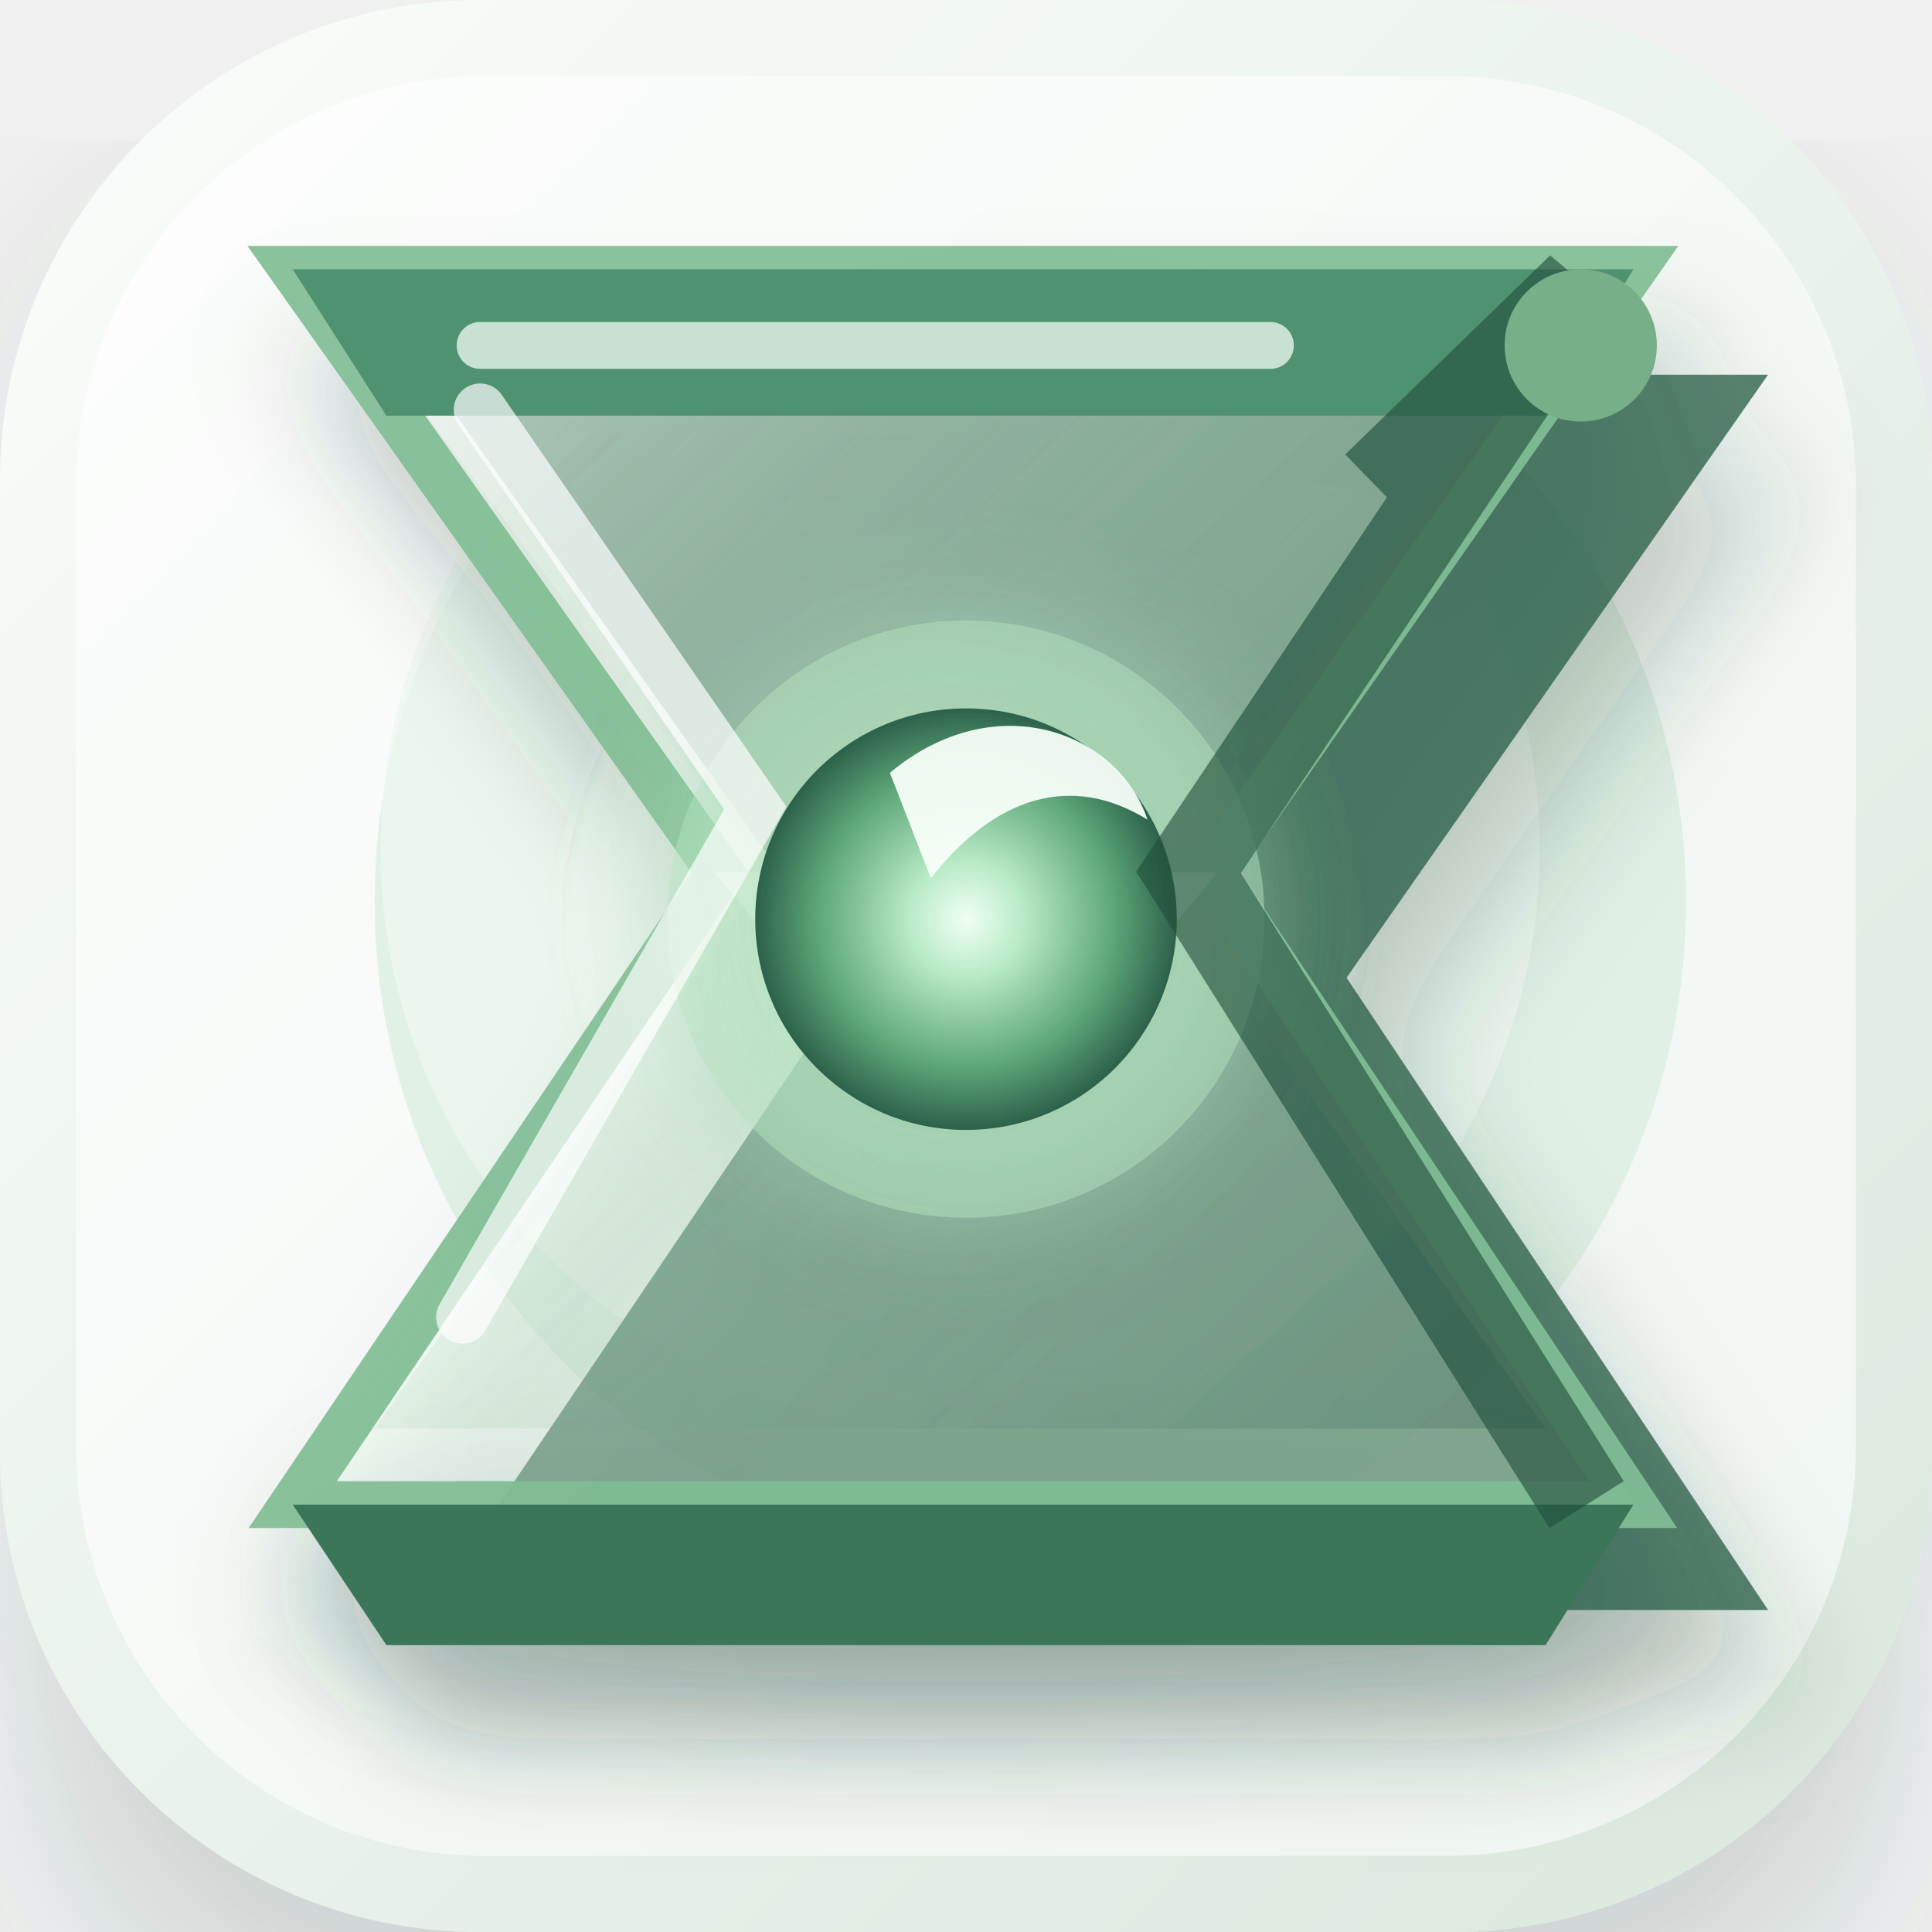
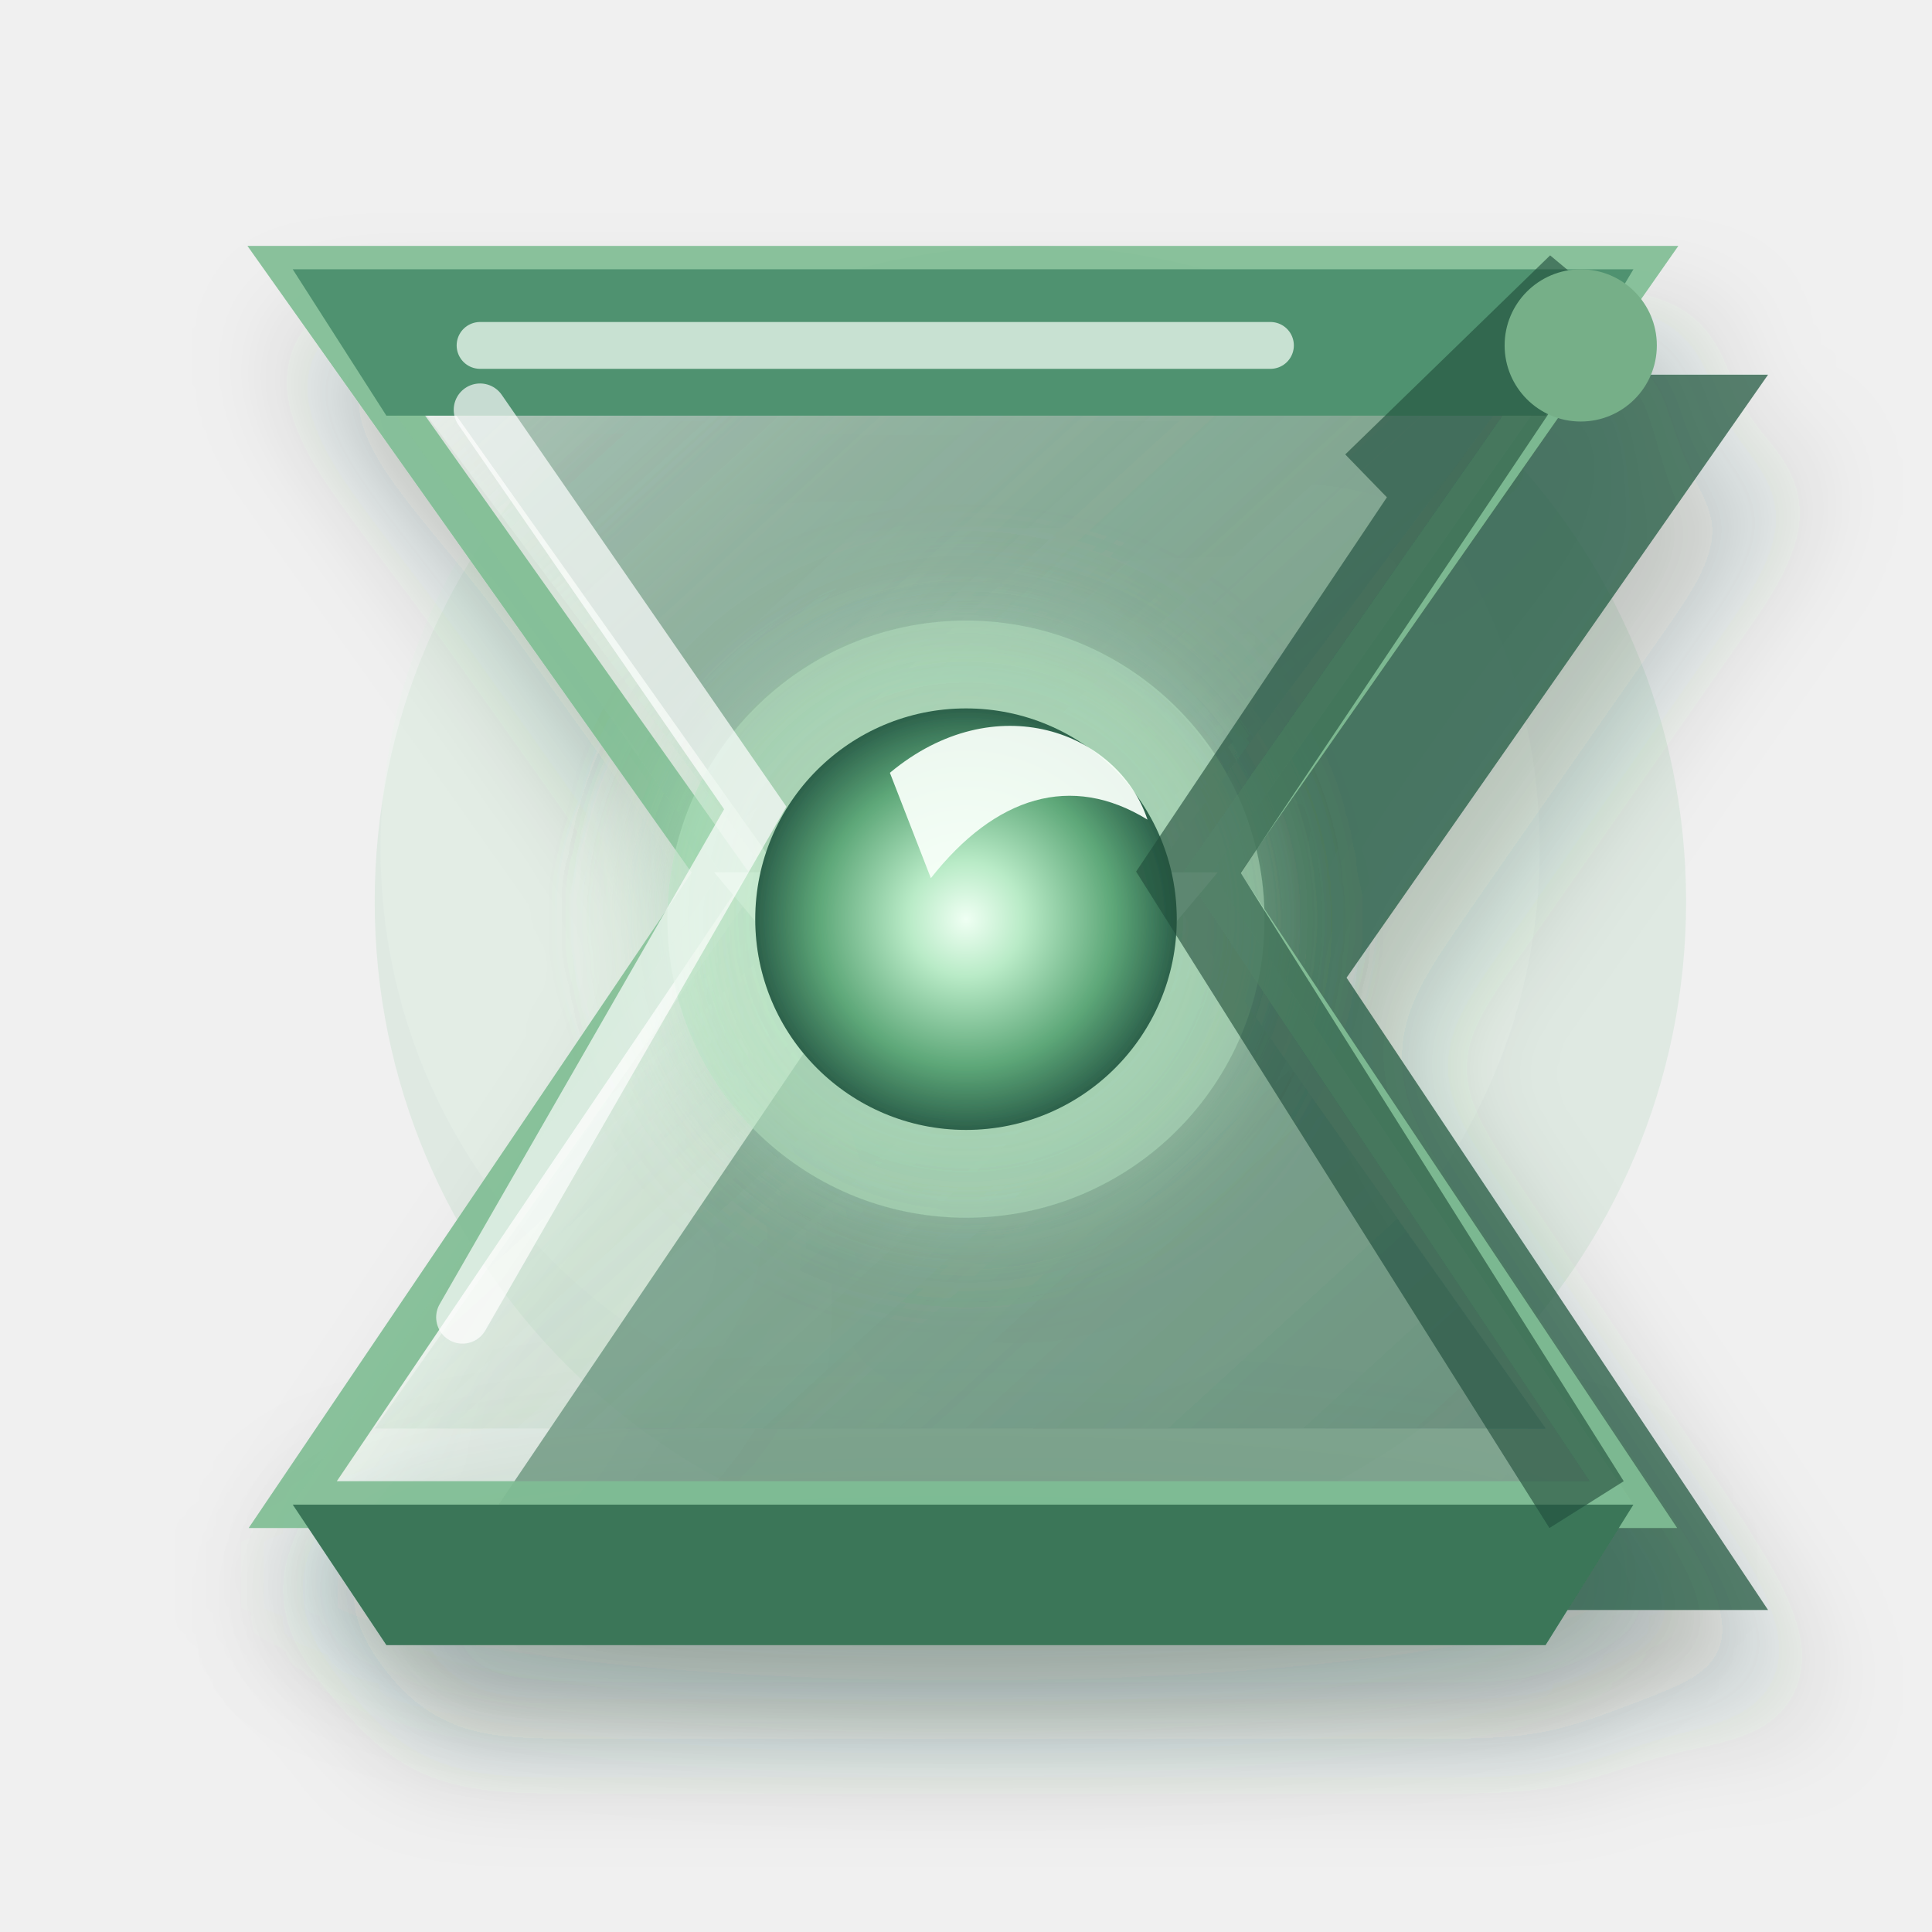
<svg xmlns="http://www.w3.org/2000/svg" viewBox="0 0 1024 1024" role="img" aria-labelledby="title desc">
  <defs>
-     <linearGradient id="tile" x1="0" y1="0" x2="1" y2="1">
-       <stop stop-color="#fbfdfb" />
-       <stop offset="1" stop-color="#d9e8dd" />
-     </linearGradient>
    <linearGradient id="glass" x1="0" y1="0" x2="1" y2="1">
      <stop stop-color="#ffffff" stop-opacity=".78" />
      <stop offset=".24" stop-color="#ddf3e3" stop-opacity=".40" />
      <stop offset=".62" stop-color="#6cab80" stop-opacity=".20" />
      <stop offset="1" stop-color="#315f4b" stop-opacity=".50" />
    </linearGradient>
    <radialGradient id="core">
      <stop stop-color="#effff3" />
      <stop offset=".27" stop-color="#b9ebc7" />
      <stop offset=".70" stop-color="#5da778" />
      <stop offset="1" stop-color="#2c614b" />
    </radialGradient>
-     <filter id="tile-shadow" x="-30%" y="-30%" width="160%" height="185%">
-       <feDropShadow dx="0" dy="24" stdDeviation="18" flood-color="#315544" flood-opacity=".18" />
-     </filter>
    <filter id="object-shadow" x="-45%" y="-40%" width="190%" height="190%">
      <feDropShadow dx="7" dy="16" stdDeviation="10" flood-color="#183d2f" flood-opacity=".29" />
    </filter>
    <filter id="ground-blur" x="-40%" y="-300%" width="180%" height="700%">
      <feGaussianBlur stdDeviation="12" />
    </filter>
    <filter id="core-glow" x="-80%" y="-80%" width="260%" height="260%">
      <feGaussianBlur stdDeviation="9" result="blur" />
      <feMerge>
        <feMergeNode in="blur" />
        <feMergeNode in="SourceGraphic" />
      </feMerge>
    </filter>
  </defs>
  <g transform="scale(3.10303)">
-     <rect width="330" height="330" rx="82" fill="url(#tile)" filter="url(#tile-shadow)" />
-     <rect x="13" y="13" width="304" height="304" rx="70" fill="#fff" fill-opacity=".58" />
-     <circle cx="176" cy="154" r="112" fill="#d9ede0" fill-opacity=".72" />
-     <circle cx="164" cy="145" r="99" fill="#eff8f1" fill-opacity=".72" />
+     <circle cx="176" cy="154" r="112" fill="#b9dbc3" fill-opacity=".30" />
+     <circle cx="164" cy="145" r="99" fill="#eaf6ed" fill-opacity=".36" />
    <ellipse cx="165" cy="269" rx="113" ry="18" fill="#285b45" fill-opacity=".27" filter="url(#ground-blur)" />
    <g transform="translate(165 157)" filter="url(#object-shadow)">
      <path d="M-115-111H114L42-8l72 108H-115L-42-8z" fill="#245940" fill-opacity=".74" transform="translate(23 18)" />
      <path d="M-115-111H114L42-8l72 108H-115L-42-8z" fill="#edfff1" fill-opacity=".33" stroke="#80bd94" stroke-opacity=".92" stroke-width="8" />
      <path d="M-101-98H99L32-8l67 95H-101l67-95z" fill="url(#glass)" fill-opacity=".52" />
      <path d="M-115-111H114L99-86H-99z" fill="#4f9270" />
      <path d="M-115 100H114L99 124H-99z" fill="#3a7659" />
      <path d="M-43-8h86L17 23h-34z" fill="#f5fff6" fill-opacity=".75" />
      <circle r="51" fill="#b5e4c2" fill-opacity=".47" filter="url(#core-glow)" />
      <circle r="36" fill="url(#core)" />
      <path d="M-13-25c18-15 39-7 44 8-13-8-26-4-37 10z" fill="#f7fff8" fill-opacity=".94" />
      <path d="M-83-87-36-19-86 68" stroke="#fff" stroke-opacity=".68" stroke-width="9" stroke-linecap="round" fill="none" />
      <path d="M70-74 105-108 38-8l68 108" stroke="#214e3b" stroke-opacity=".62" stroke-width="15" fill="none" />
      <path d="M-83-98H52" stroke="#f7fff8" stroke-opacity=".72" stroke-width="8" stroke-linecap="round" />
    </g>
    <circle cx="270" cy="59" r="13" fill="#76af88" />
  </g>
</svg>
